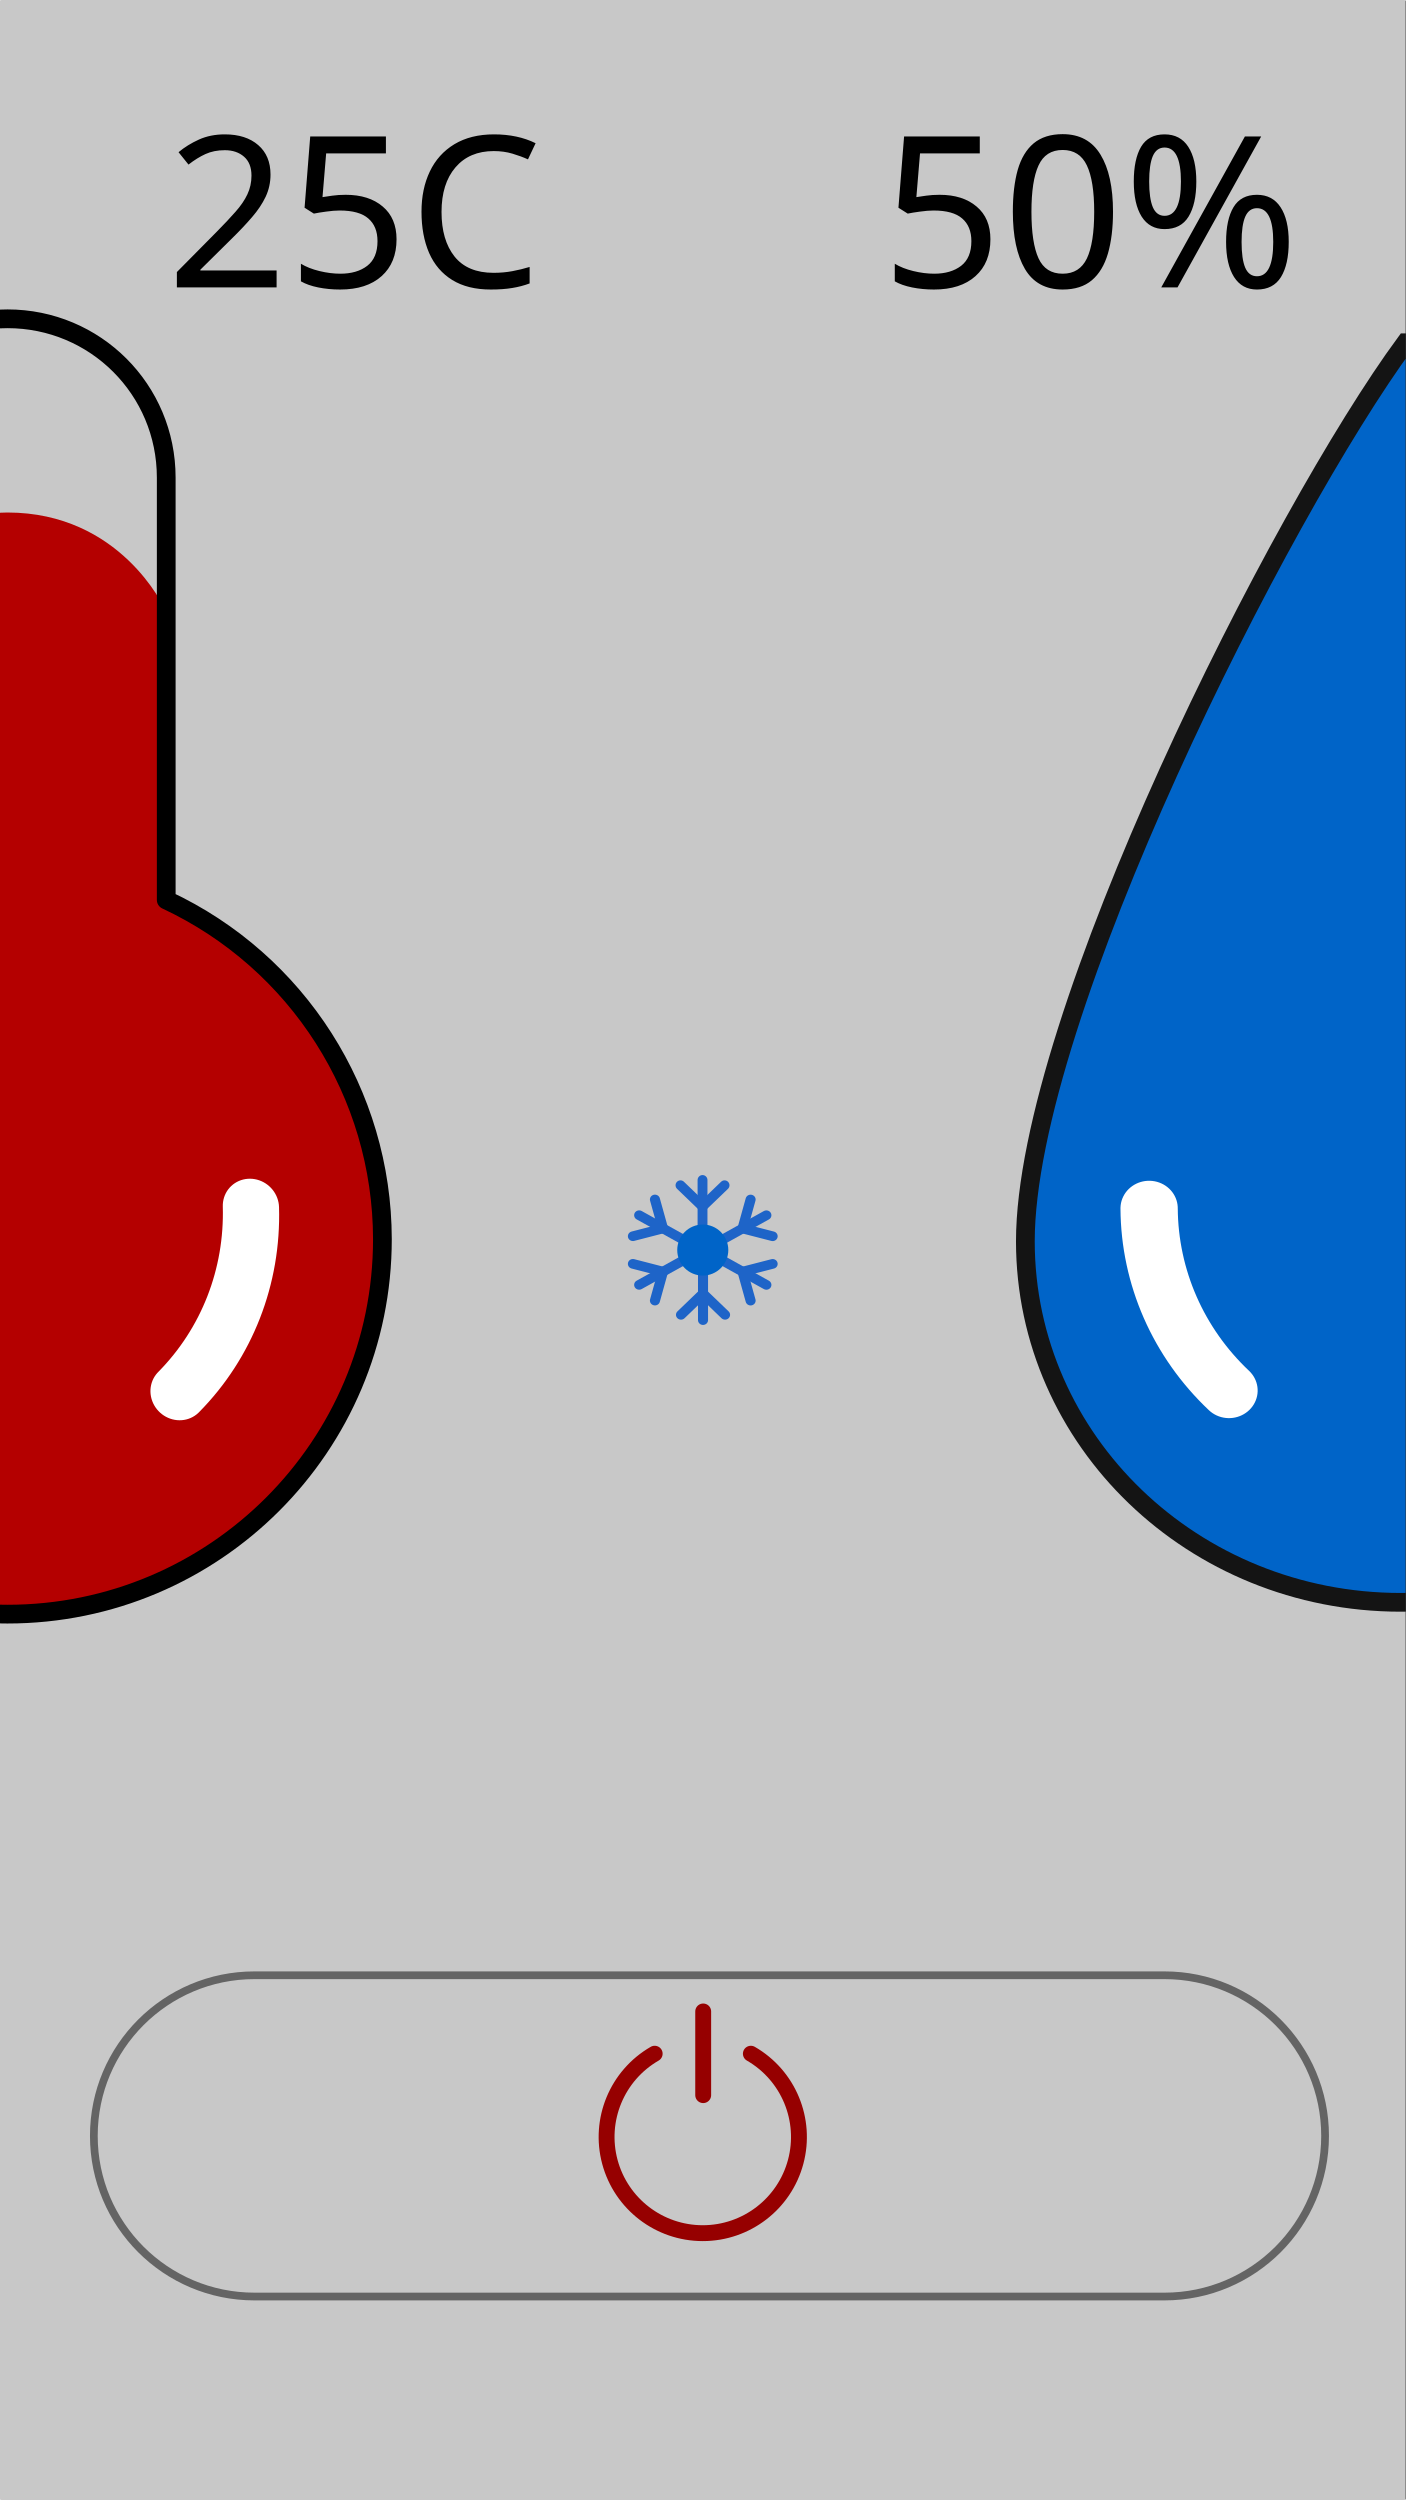
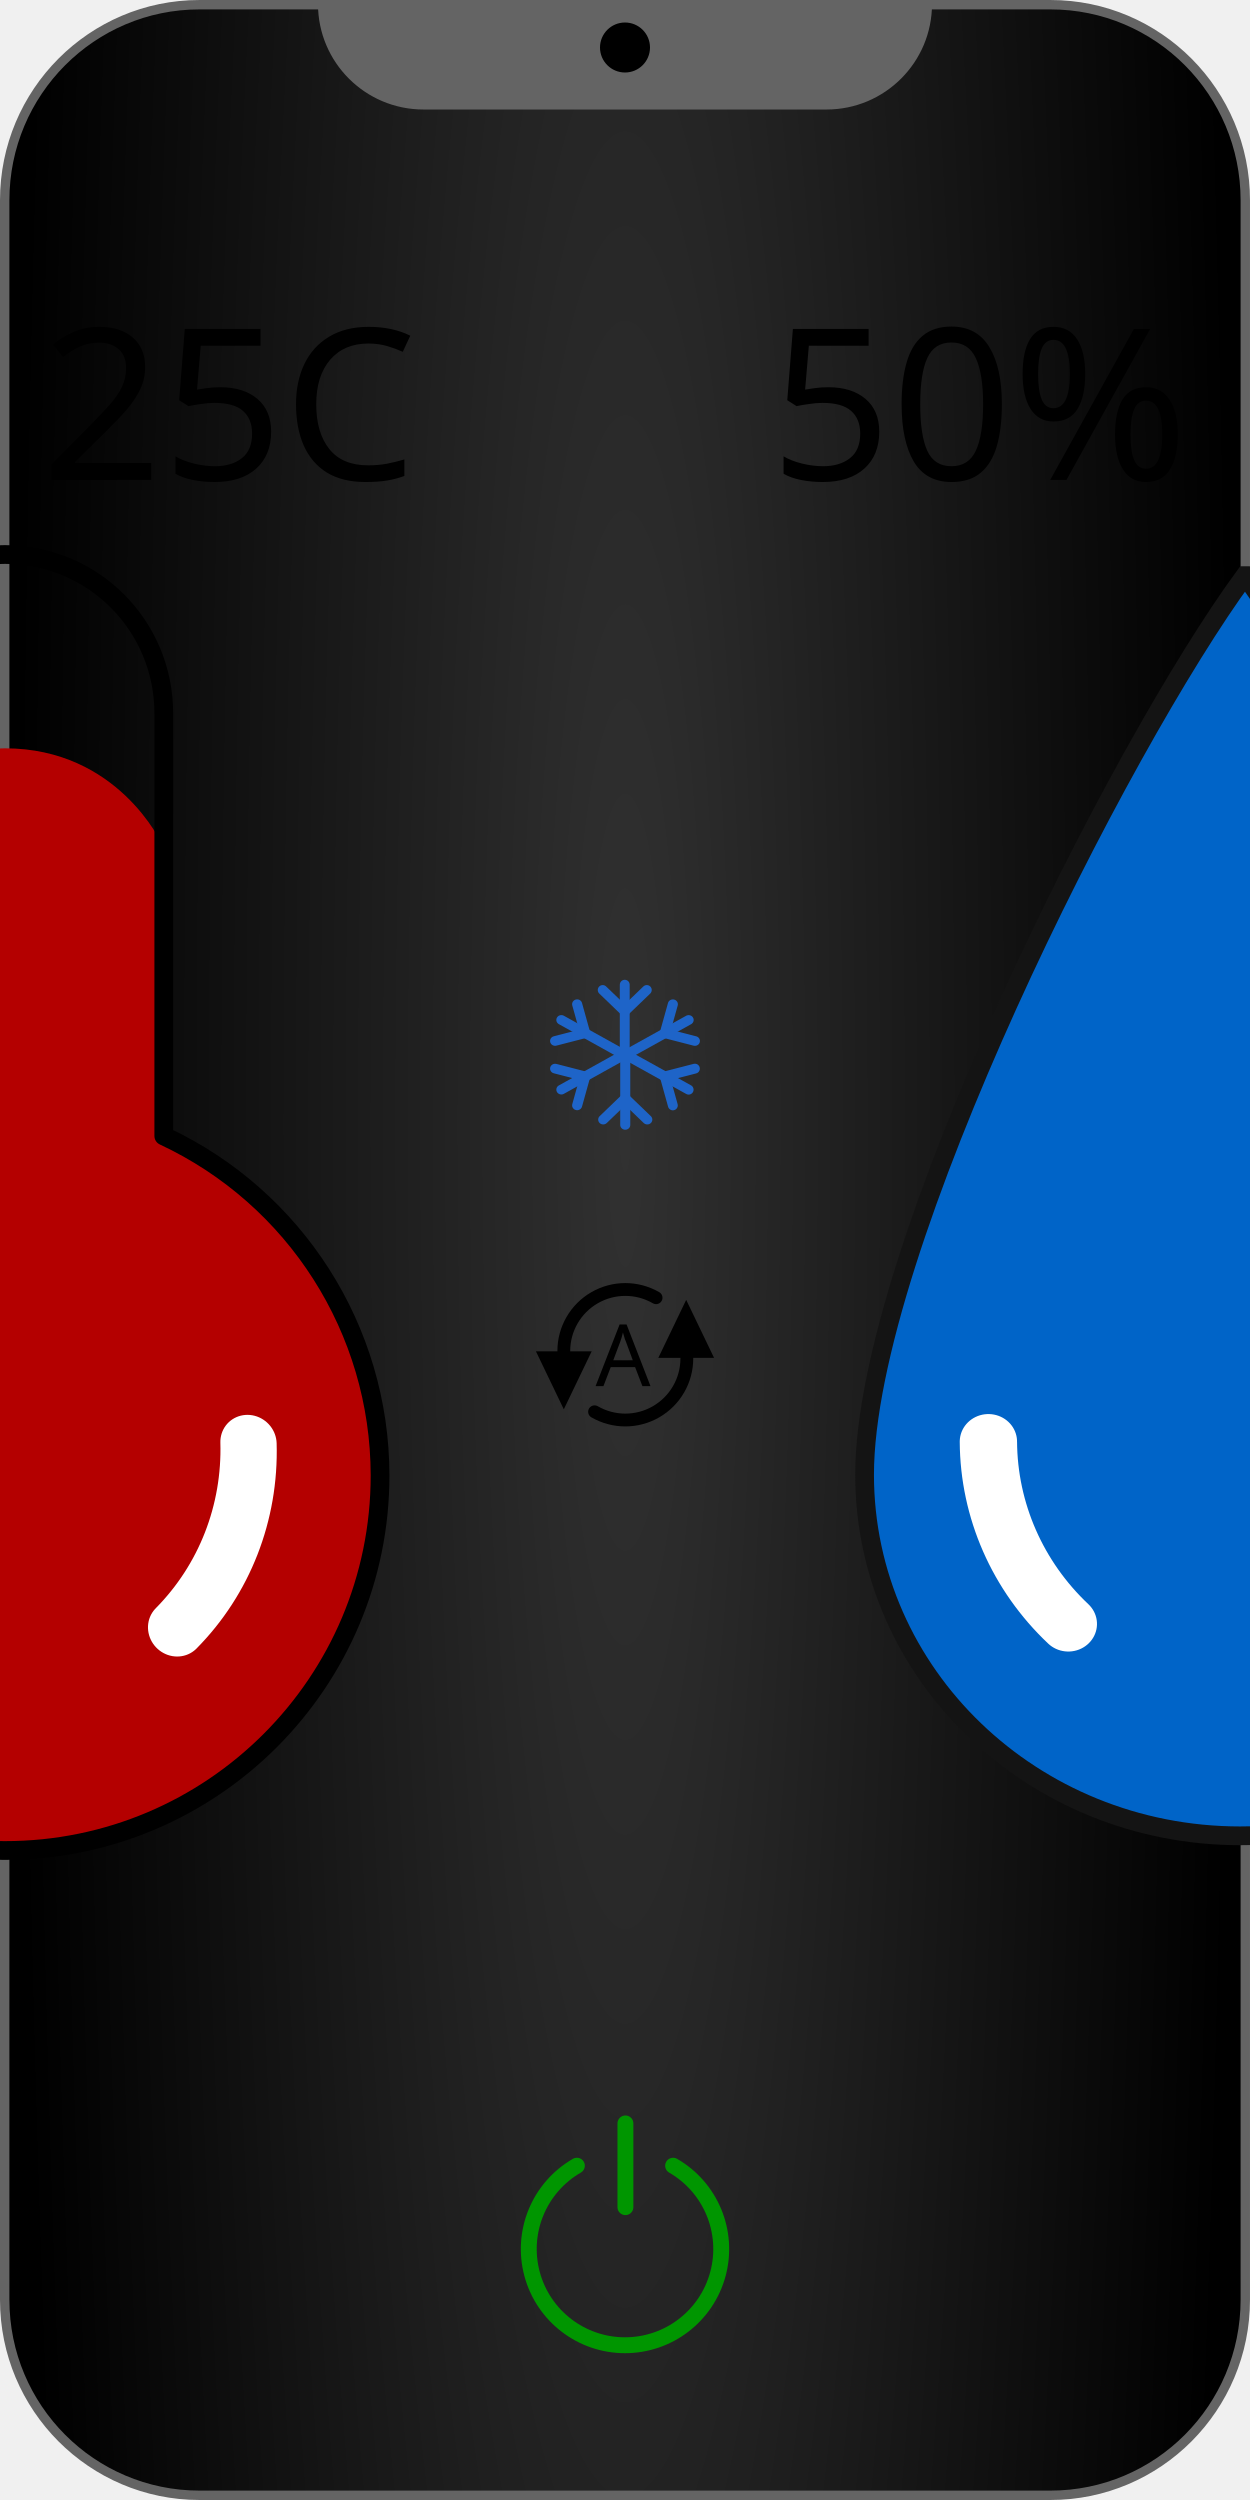
- <svg xmlns="http://www.w3.org/2000/svg" width="750" height="1334" viewBox="0 0 198.438 352.954" version="1.1" id="svg8">
+ <svg xmlns="http://www.w3.org/2000/svg" xmlns:xlink="http://www.w3.org/1999/xlink" width="500" height="1000" viewBox="0 0 132.292 264.583" version="1.1" id="svg8">
  <defs id="defs2">
-     <marker orient="auto" refY="0.0" refX="0.0" id="Arrow2Mstart" style="overflow:visible">
-       <path id="path5846" style="fill-rule:evenodd;stroke-width:0.625;stroke-linejoin:round;stroke:#646464;stroke-opacity:1;fill:#646464;fill-opacity:1" d="M 8.719,4.034 L -2.207,0.016 L 8.719,-4.002 C 6.973,-1.63 6.983,1.616 8.719,4.034 z " transform="scale(0.6) translate(0,0)" />
+     <linearGradient id="linearGradient4705">
+       <stop style="stop-color:#313131;stop-opacity:1;" offset="0" id="stop4701" />
+       <stop style="stop-color:#000000;stop-opacity:1" offset="1" id="stop4703" />
+     </linearGradient>
+     <marker orient="auto" refY="0" refX="0" id="marker5138" style="overflow:visible">
+       <path id="path4872" d="M 0,0 5,-5 -12.5,0 5,5 Z" style="fill:#1e64c8;fill-opacity:1;fill-rule:evenodd;stroke:#1e64c8;stroke-width:1pt;stroke-opacity:1" transform="matrix(0.8,0,0,0.8,10,0)" />
    </marker>
-     <marker orient="auto" refY="0.0" refX="0.0" id="Arrow1Sstart" style="overflow:visible">
-       <path id="path5834" d="M 0.0,0.0 L 5.0,-5.0 L -12.5,0.0 L 5.0,5.0 L 0.0,0.0 z " style="fill-rule:evenodd;stroke:#646464;stroke-width:1pt;stroke-opacity:1;fill:#646464;fill-opacity:1" transform="scale(0.2) translate(6,0)" />
+     <marker orient="auto" refY="0" refX="0" id="marker5135" style="overflow:visible">
+       <path id="path4896" style="fill:#1e64c8;fill-opacity:1;fill-rule:evenodd;stroke:#1e64c8;stroke-width:0.625;stroke-linejoin:round;stroke-opacity:1" d="M 8.719,4.034 -2.207,0.016 8.719,-4.002 c -1.745,2.372 -1.735,5.617 -6e-7,8.035 z" transform="scale(0.6)" />
    </marker>
-     <marker orient="auto" refY="0.0" refX="0.0" id="Arrow1Send" style="overflow:visible;">
-       <path id="path5837" d="M 0.0,0.0 L 5.0,-5.0 L -12.5,0.0 L 5.0,5.0 L 0.0,0.0 z " style="fill-rule:evenodd;stroke:#646464;stroke-width:1pt;stroke-opacity:1;fill:#646464;fill-opacity:1" transform="scale(0.2) rotate(180) translate(6,0)" />
+     <marker orient="auto" refY="0" refX="0" id="Arrow2Mstart" style="overflow:visible">
+       <path id="path5846" style="fill:#646464;fill-opacity:1;fill-rule:evenodd;stroke:#646464;stroke-width:0.625;stroke-linejoin:round;stroke-opacity:1" d="M 8.719,4.034 -2.207,0.016 8.719,-4.002 c -1.745,2.372 -1.735,5.617 -6e-7,8.035 z" transform="scale(0.6)" />
    </marker>
-     <marker orient="auto" refY="0.0" refX="0.0" id="Arrow1Lstart" style="overflow:visible">
-       <path id="path5822" d="M 0.0,0.0 L 5.0,-5.0 L -12.5,0.0 L 5.0,5.0 L 0.0,0.0 z " style="fill-rule:evenodd;stroke:#646464;stroke-width:1pt;stroke-opacity:1;fill:#646464;fill-opacity:1" transform="scale(0.8) translate(12.5,0)" />
+     <marker orient="auto" refY="0" refX="0" id="Arrow1Sstart" style="overflow:visible">
+       <path id="path5834" d="M 0,0 5,-5 -12.5,0 5,5 Z" style="fill:#646464;fill-opacity:1;fill-rule:evenodd;stroke:#646464;stroke-width:1pt;stroke-opacity:1" transform="matrix(0.2,0,0,0.2,1.2,0)" />
    </marker>
-     <marker orient="auto" refY="0.0" refX="0.0" id="Arrow2Lstart" style="overflow:visible">
-       <path id="path5840" style="fill-rule:evenodd;stroke-width:0.625;stroke-linejoin:round;stroke:#646464;stroke-opacity:1;fill:#646464;fill-opacity:1" d="M 8.719,4.034 L -2.207,0.016 L 8.719,-4.002 C 6.973,-1.63 6.983,1.616 8.719,4.034 z " transform="scale(1.1) translate(1,0)" />
+     <marker orient="auto" refY="0" refX="0" id="Arrow1Send" style="overflow:visible">
+       <path id="path5837" d="M 0,0 5,-5 -12.5,0 5,5 Z" style="fill:#646464;fill-opacity:1;fill-rule:evenodd;stroke:#646464;stroke-width:1pt;stroke-opacity:1" transform="matrix(-0.2,0,0,-0.2,-1.2,0)" />
    </marker>
+     <marker orient="auto" refY="0" refX="0" id="Arrow1Lstart" style="overflow:visible">
+       <path id="path5822" d="M 0,0 5,-5 -12.5,0 5,5 Z" style="fill:#646464;fill-opacity:1;fill-rule:evenodd;stroke:#646464;stroke-width:1pt;stroke-opacity:1" transform="matrix(0.8,0,0,0.8,10,0)" />
+     </marker>
+     <marker orient="auto" refY="0" refX="0" id="Arrow2Lstart" style="overflow:visible">
+       <path id="path5840" style="fill:#646464;fill-opacity:1;fill-rule:evenodd;stroke:#646464;stroke-width:0.625;stroke-linejoin:round;stroke-opacity:1" d="M 8.719,4.034 -2.207,0.016 8.719,-4.002 c -1.745,2.372 -1.735,5.617 -6e-7,8.035 z" transform="matrix(1.1,0,0,1.1,1.1,0)" />
+     </marker>
+     <radialGradient xlink:href="#linearGradient4705" id="radialGradient4707" cx="66.086" cy="220.722" fx="66.086" fy="220.722" r="66.146" gradientTransform="matrix(0.9742772,0,0,7.416,1.786051,-1429.45)" gradientUnits="userSpaceOnUse" />
  </defs>
-   <g id="layer2" style="display:inline">
-     <rect style="opacity:1;vector-effect:none;fill:#c8c8c8;fill-opacity:1;stroke:none;stroke-width:2.279;stroke-linecap:round;stroke-linejoin:miter;stroke-miterlimit:4;stroke-dasharray:none;stroke-dashoffset:0;stroke-opacity:1;paint-order:fill markers stroke" id="rect4485" width="198.438" height="352.954" x="-2.220446e-14" y="-2.2559732e-14" ry="0.184" />
+   <g id="layer2" style="display:inline" transform="translate(0,-88.37083)">
+     <rect style="opacity:1;vector-effect:none;fill:url(#radialGradient4707);fill-opacity:1;stroke:#646464;stroke-width:0.994;stroke-linecap:round;stroke-linejoin:miter;stroke-miterlimit:4;stroke-dasharray:none;stroke-dashoffset:0;stroke-opacity:1;paint-order:fill markers stroke" id="rect4485" width="131.297" height="263.589" x="0.497" y="88.868" ry="20.697" rx="20.619" />
+     <rect style="opacity:1;vector-effect:none;fill:#646464;fill-opacity:1;stroke:#646464;stroke-width:1;stroke-linecap:round;stroke-linejoin:round;stroke-miterlimit:4;stroke-dasharray:none;stroke-dashoffset:0;stroke-opacity:1;paint-order:fill markers stroke" id="rect4791" width="63.984" height="21.328" x="34.154" y="78.132" rx="10.664" ry="10.664" />
+     <circle style="opacity:1;vector-effect:none;fill:#000000;fill-opacity:1;stroke:none;stroke-width:0.667;stroke-linecap:round;stroke-linejoin:round;stroke-miterlimit:4;stroke-dasharray:none;stroke-dashoffset:0;stroke-opacity:1;paint-order:fill markers stroke" id="path4805" cx="66.146" cy="93.398" r="2.646" />
+     <rect style="opacity:1;vector-effect:none;fill:#000000;fill-opacity:1;stroke:none;stroke-width:1;stroke-linecap:round;stroke-linejoin:round;stroke-miterlimit:4;stroke-dasharray:none;stroke-dashoffset:0;stroke-opacity:1;paint-order:fill markers stroke" id="rect4807" width="167.217" height="30.956" x="-15.346" y="57.415" rx="10.664" ry="10.664" />
  </g>
-   <g id="layer1" transform="translate(0,55.95418)">
-     <path style="fill:#0064c8;fill-opacity:1;stroke:#141414;stroke-width:2.646;stroke-linecap:butt;stroke-linejoin:miter;stroke-miterlimit:4;stroke-dasharray:none;stroke-dashoffset:0.24;stroke-opacity:1" d="M 198.441,-7.562 C 180.778,16.467 144.763,87.637 144.763,119.308 c 0.019,28.149 23.699,50.938 52.961,50.957 29.262,-0.018 53.006,-22.808 53.025,-50.957 0,-26.552 -34.644,-102.841 -52.307,-126.87 z" id="path5727-5-9" />
-     <path style="display:inline;opacity:1;vector-effect:none;fill:#b40000;fill-opacity:1;stroke:none;stroke-width:11.492;stroke-linecap:round;stroke-linejoin:round;stroke-miterlimit:4;stroke-dasharray:none;stroke-dashoffset:0;stroke-opacity:1;paint-order:fill markers stroke" d="m -21.084,29.865 v 42.288 c -18.351,8.579 -30.088,26.995 -30.116,47.252 -0.003,28.855 23.39,52.247 52.245,52.245 C 29.899,171.652 53.291,148.26 53.289,119.405 53.261,99.147 41.524,80.732 23.173,72.153 V 29.865 c 0,0 -6.136,-13.463 -22.128,-13.463 -13.839,0 -22.128,13.463 -22.128,13.463 z" id="path5036-3" />
-     <path style="opacity:1;vector-effect:none;fill:none;fill-opacity:1;stroke:#000000;stroke-width:2.646;stroke-linecap:round;stroke-linejoin:round;stroke-miterlimit:4;stroke-dasharray:none;stroke-dashoffset:0;stroke-opacity:1;paint-order:fill markers stroke" d="m 1.045,-10.947 c -12.423,0 -22.425,10.002 -22.425,22.425 v 59.626 c -18.597,8.694 -30.491,27.356 -30.519,47.885 -0.002,29.241 23.703,52.946 52.944,52.944 29.241,0.002 52.946,-23.703 52.944,-52.944 C 53.96,98.46 42.066,79.798 23.469,71.104 V 11.477 c 0,-12.423 -10.002,-22.425 -22.425,-22.425 z" id="path5036" />
-     <rect style="opacity:1;vector-effect:none;fill:#313131;fill-opacity:1;stroke:none;stroke-width:2.279;stroke-linecap:round;stroke-linejoin:miter;stroke-miterlimit:4;stroke-dasharray:none;stroke-dashoffset:0;stroke-opacity:1;paint-order:fill markers stroke" id="rect4485-6" width="198.438" height="352.954" x="-198.438" y="-55.954" ry="0.184" />
-     <rect style="opacity:1;vector-effect:none;fill:#313131;fill-opacity:1;stroke:none;stroke-width:2.279;stroke-linecap:round;stroke-linejoin:miter;stroke-miterlimit:4;stroke-dasharray:none;stroke-dashoffset:0;stroke-opacity:1;paint-order:fill markers stroke" id="rect4485-6-7" width="198.438" height="352.954" x="198.438" y="-55.954" ry="0.184" />
-     <path style="opacity:1;vector-effect:none;fill:none;fill-opacity:1;stroke:#ffffff;stroke-width:7.94;stroke-linecap:round;stroke-linejoin:miter;stroke-miterlimit:4;stroke-dasharray:none;stroke-dashoffset:0;stroke-opacity:1;paint-order:fill markers stroke" id="path4644-5" d="m 32.107,114.195 a 37.478,37.154 0 0 1 -10.977,26.272" transform="matrix(0.9999619,0.00873295,0.02905591,0.9995778,0,0)" />
-     <path style="opacity:1;vector-effect:none;fill:none;fill-opacity:1;stroke:#ffffff;stroke-width:7.94;stroke-linecap:round;stroke-linejoin:miter;stroke-miterlimit:4;stroke-dasharray:none;stroke-dashoffset:0;stroke-opacity:1;paint-order:fill markers stroke" id="path4644-5-3" d="m -16.993,-221.892 a 37.478,37.154 0 0 1 -10.977,26.272" transform="matrix(-0.713255,0.7009047,-0.7273539,-0.6862626,0,0)" />
-     <text xml:space="preserve" style="font-style:normal;font-weight:normal;font-size:29.849px;line-height:1.25;font-family:sans-serif;letter-spacing:0px;word-spacing:0px;fill:#000000;fill-opacity:1;stroke:none;stroke-width:0.746" x="23.535" y="-15.377" id="text5329">
-       <tspan id="tspan5327" x="23.535" y="-15.377" style="fill:#000000;fill-opacity:1;stroke-width:0.746">25C</tspan>
+   <g id="layer1" transform="translate(0,-32.41665)" style="display:inline">
+     <g id="g5633" transform="matrix(0.75,0,0,0.75,0.5257211,99.31176)">
+       <path id="path5036-3" d="m -22.142,29.865 v 42.288 c -18.351,8.579 -30.088,26.995 -30.116,47.252 -0.003,28.855 23.39,52.247 52.245,52.245 C 28.841,171.652 52.233,148.26 52.231,119.405 52.203,99.147 40.466,80.732 22.115,72.153 V 29.865 c 0,0 -6.136,-13.463 -22.128,-13.463 -13.839,0 -22.128,13.463 -22.128,13.463 z" style="display:inline;opacity:1;vector-effect:none;fill:#b40000;fill-opacity:1;stroke:none;stroke-width:11.492;stroke-linecap:round;stroke-linejoin:round;stroke-miterlimit:4;stroke-dasharray:none;stroke-dashoffset:0;stroke-opacity:1;paint-order:fill markers stroke" />
+       <path id="path5036" d="m -0.014,-10.947 c -12.423,0 -22.425,10.002 -22.425,22.425 v 59.626 c -18.597,8.694 -30.491,27.356 -30.519,47.885 -0.002,29.241 23.703,52.946 52.944,52.944 C 29.227,171.934 52.932,148.23 52.93,118.988 52.902,98.46 41.008,79.798 22.411,71.104 V 11.477 c 0,-12.423 -10.002,-22.425 -22.425,-22.425 z" style="opacity:1;vector-effect:none;fill:none;fill-opacity:1;stroke:#000000;stroke-width:2.646;stroke-linecap:round;stroke-linejoin:round;stroke-miterlimit:4;stroke-dasharray:none;stroke-dashoffset:0;stroke-opacity:1;paint-order:fill markers stroke" />
+       <path transform="matrix(0.9999619,0.00873295,0.02905591,0.9995778,0,0)" d="m 31.048,114.204 a 37.478,37.154 0 0 1 -10.977,26.272" id="path4644-5" style="opacity:1;vector-effect:none;fill:none;fill-opacity:1;stroke:#ffffff;stroke-width:7.94;stroke-linecap:round;stroke-linejoin:miter;stroke-miterlimit:4;stroke-dasharray:none;stroke-dashoffset:0;stroke-opacity:1;paint-order:fill markers stroke" />
+     </g>
+     <g id="g5637" transform="matrix(0.75,0,0,0.75,-17.07075,99.00942)">
+       <path id="path5727-5-9" d="M 198.441,-7.562 C 180.778,16.467 144.763,87.637 144.763,119.308 c 0.019,28.149 23.699,50.938 52.961,50.957 29.262,-0.018 53.006,-22.808 53.025,-50.957 0,-26.552 -34.644,-102.841 -52.307,-126.87 z" style="fill:#0064c8;fill-opacity:1;stroke:#141414;stroke-width:2.646;stroke-linecap:butt;stroke-linejoin:miter;stroke-miterlimit:4;stroke-dasharray:none;stroke-dashoffset:0.24;stroke-opacity:1" />
+       <path transform="matrix(-0.713255,0.7009047,-0.7273539,-0.6862626,0,0)" d="m -16.993,-221.892 a 37.478,37.154 0 0 1 -10.977,26.272" id="path4644-5-3" style="opacity:1;vector-effect:none;fill:none;fill-opacity:1;stroke:#ffffff;stroke-width:7.94;stroke-linecap:round;stroke-linejoin:miter;stroke-miterlimit:4;stroke-dasharray:none;stroke-dashoffset:0;stroke-opacity:1;paint-order:fill markers stroke" />
+     </g>
+     <text xml:space="preserve" style="font-style:normal;font-weight:normal;font-size:22.386px;line-height:1.25;font-family:sans-serif;letter-spacing:0px;word-spacing:0px;fill:#000000;fill-opacity:1;stroke:none;stroke-width:0.56" x="4.36" y="83.211" id="text5329">
+       <tspan id="tspan5327" x="4.36" y="83.211" style="fill:#000000;fill-opacity:1;stroke-width:0.56">25C</tspan>
    </text>
-     <text xml:space="preserve" style="font-style:normal;font-weight:normal;font-size:29.849px;line-height:1.25;font-family:sans-serif;letter-spacing:0px;word-spacing:0px;fill:#000000;fill-opacity:1;stroke:none;stroke-width:0.746" x="124.455" y="-15.377" id="text5329-5">
-       <tspan id="tspan5327-6" x="124.455" y="-15.377" style="fill:#000000;fill-opacity:1;stroke-width:0.746">50%</tspan>
+     <text xml:space="preserve" style="font-style:normal;font-weight:normal;font-size:22.386px;line-height:1.25;font-family:sans-serif;letter-spacing:0px;word-spacing:0px;fill:#000000;fill-opacity:1;stroke:none;stroke-width:0.56" x="81.525" y="83.211" id="text5329-5">
+       <tspan id="tspan5327-6" x="81.525" y="83.211" style="fill:#000000;fill-opacity:1;stroke-width:0.56">50%</tspan>
    </text>
-     <g id="g7326" transform="translate(31.32566)">
-       <path transform="rotate(-60)" d="m -165.302,181.672 a 13.578,13.578 0 0 1 -10.063,13.115 13.578,13.578 0 0 1 -15.273,-6.326 13.578,13.578 0 0 1 2.158,-16.39 13.578,13.578 0 0 1 16.39,-2.158" id="path5349" style="opacity:1;vector-effect:none;fill:none;fill-opacity:1;stroke:#960000;stroke-width:2.242;stroke-linecap:round;stroke-linejoin:miter;stroke-miterlimit:4;stroke-dasharray:none;stroke-dashoffset:0;stroke-opacity:1;paint-order:fill markers stroke" />
-       <path id="path5381" d="M 67.953,239.842 V 228.027" style="fill:none;stroke:#960000;stroke-width:2.242;stroke-linecap:round;stroke-linejoin:round;stroke-miterlimit:4;stroke-dasharray:none;stroke-opacity:1" />
+     <g id="g5294" transform="matrix(0.75,0,0,0.75,-8.268226,86.12654)">
+       <path transform="rotate(-60)" d="m -149.639,208.801 a 13.578,13.578 0 0 1 -10.063,13.115 13.578,13.578 0 0 1 -15.273,-6.326 13.578,13.578 0 0 1 2.158,-16.39 13.578,13.578 0 0 1 16.39,-2.158" id="path5349" style="opacity:1;vector-effect:none;fill:none;fill-opacity:1;stroke:#009600;stroke-width:2.242;stroke-linecap:round;stroke-linejoin:miter;stroke-miterlimit:4;stroke-dasharray:none;stroke-dashoffset:0;stroke-opacity:1;paint-order:fill markers stroke" />
+       <path id="path5381" d="M 99.278,239.842 V 228.027" style="fill:none;stroke:#009600;stroke-width:2.242;stroke-linecap:round;stroke-linejoin:round;stroke-miterlimit:4;stroke-dasharray:none;stroke-opacity:1" />
    </g>
-     <rect style="opacity:1;vector-effect:none;fill:none;fill-opacity:1;stroke:#646464;stroke-width:1.092;stroke-linecap:round;stroke-linejoin:round;stroke-miterlimit:4;stroke-dasharray:none;stroke-dashoffset:0;stroke-opacity:1;paint-order:fill markers stroke" id="rect5429" width="173.829" height="45.357" x="13.249" y="222.917" ry="22.679" rx="22.679" />
-     <g id="g5818" transform="translate(-2.4944796e-6,0.00668544)">
-       <path id="path5450" d="m 99.183,120.574 v -9.941" style="fill:none;stroke:#1e64c8;stroke-width:1.393;stroke-linecap:round;stroke-linejoin:miter;stroke-miterlimit:4;stroke-dasharray:none;stroke-opacity:1" />
-       <path id="path5450-1" d="m 99.084,114.278 -3.012,-2.899" style="fill:none;stroke:#1e64c8;stroke-width:1.393;stroke-linecap:round;stroke-linejoin:miter;stroke-miterlimit:4;stroke-dasharray:none;stroke-opacity:1" />
-       <path id="path5450-1-2" d="m 99.282,114.278 3.012,-2.899" style="fill:none;stroke:#1e64c8;stroke-width:1.393;stroke-linecap:round;stroke-linejoin:miter;stroke-miterlimit:4;stroke-dasharray:none;stroke-opacity:1" />
-       <g transform="matrix(0.2683129,-0.4473109,0.4647316,0.2582551,37.16095,146.0432)" id="g5520-2" style="stroke:#1e64c8;stroke-opacity:1">
+     <g id="g5588" transform="matrix(0.75,0,0,0.75,-8.268229,65.37994)">
+       <path id="path5450" d="M 99.183,104.944 V 95.003" style="fill:none;stroke:#1e64c8;stroke-width:1.393;stroke-linecap:round;stroke-linejoin:miter;stroke-miterlimit:4;stroke-dasharray:none;stroke-opacity:1" />
+       <path id="path5450-1" d="m 99.084,98.649 -3.012,-2.899" style="fill:none;stroke:#1e64c8;stroke-width:1.393;stroke-linecap:round;stroke-linejoin:miter;stroke-miterlimit:4;stroke-dasharray:none;stroke-opacity:1" />
+       <path id="path5450-1-2" d="m 99.282,98.649 3.012,-2.899" style="fill:none;stroke:#1e64c8;stroke-width:1.393;stroke-linecap:round;stroke-linejoin:miter;stroke-miterlimit:4;stroke-dasharray:none;stroke-opacity:1" />
+       <g transform="matrix(0.2683129,-0.4473109,0.4647316,0.2582551,37.16095,130.4134)" id="g5520-2" style="stroke:#1e64c8;stroke-opacity:1">
        <path style="fill:none;stroke:#1e64c8;stroke-width:2.646;stroke-linecap:round;stroke-linejoin:miter;stroke-miterlimit:4;stroke-dasharray:none;stroke-opacity:1" d="M 100.493,75.438 V 56.191" id="path5450-6" />
        <path style="fill:none;stroke:#1e64c8;stroke-width:2.646;stroke-linecap:round;stroke-linejoin:miter;stroke-miterlimit:4;stroke-dasharray:none;stroke-opacity:1" d="M 100.309,63.25 94.696,57.637" id="path5450-1-1" />
        <path style="fill:none;stroke:#1e64c8;stroke-width:2.646;stroke-linecap:round;stroke-linejoin:miter;stroke-miterlimit:4;stroke-dasharray:none;stroke-opacity:1" d="m 100.678,63.25 5.613,-5.613" id="path5450-1-2-8" />
      </g>
-       <g transform="matrix(0.2683129,0.4473109,-0.4647316,0.2582551,107.3492,56.14455)" id="g5520-7" style="stroke:#1e64c8;stroke-opacity:1">
+       <g transform="matrix(0.2683129,0.4473109,-0.4647316,0.2582551,107.3492,40.51474)" id="g5520-7" style="stroke:#1e64c8;stroke-opacity:1">
        <path style="fill:none;stroke:#1e64c8;stroke-width:2.646;stroke-linecap:round;stroke-linejoin:miter;stroke-miterlimit:4;stroke-dasharray:none;stroke-opacity:1" d="M 100.493,75.438 V 56.191" id="path5450-9" />
        <path style="fill:none;stroke:#1e64c8;stroke-width:2.646;stroke-linecap:round;stroke-linejoin:miter;stroke-miterlimit:4;stroke-dasharray:none;stroke-opacity:1" d="M 100.309,63.25 94.696,57.637" id="path5450-1-20" />
        <path style="fill:none;stroke:#1e64c8;stroke-width:2.646;stroke-linecap:round;stroke-linejoin:miter;stroke-miterlimit:4;stroke-dasharray:none;stroke-opacity:1" d="m 100.678,63.25 5.613,-5.613" id="path5450-1-2-2" />
      </g>
-       <g transform="matrix(-0.5366258,0,0,-0.5165102,153.1816,159.4367)" id="g5520-75" style="stroke:#1e64c8;stroke-opacity:1">
+       <g transform="matrix(-0.5366258,0,0,-0.5165102,153.1816,143.8069)" id="g5520-75" style="stroke:#1e64c8;stroke-opacity:1">
        <path style="fill:none;stroke:#1e64c8;stroke-width:2.646;stroke-linecap:round;stroke-linejoin:miter;stroke-miterlimit:4;stroke-dasharray:none;stroke-opacity:1" d="M 100.493,75.438 V 56.191" id="path5450-92" />
        <path style="fill:none;stroke:#1e64c8;stroke-width:2.646;stroke-linecap:round;stroke-linejoin:miter;stroke-miterlimit:4;stroke-dasharray:none;stroke-opacity:1" d="M 100.309,63.25 94.696,57.637" id="path5450-1-28" />
        <path style="fill:none;stroke:#1e64c8;stroke-width:2.646;stroke-linecap:round;stroke-linejoin:miter;stroke-miterlimit:4;stroke-dasharray:none;stroke-opacity:1" d="m 100.678,63.25 5.613,-5.613" id="path5450-1-2-9" />
      </g>
-       <g transform="matrix(-0.2683129,0.4473109,-0.4647316,-0.2582551,161.2765,95.00257)" id="g5520-2-7" style="stroke:#1e64c8;stroke-opacity:1">
-         <path style="fill:none;stroke:#1e64c8;stroke-width:2.646;stroke-linecap:round;stroke-linejoin:miter;stroke-miterlimit:4;stroke-dasharray:none;stroke-opacity:1" d="M 100.493,75.438 V 56.191" id="path5450-6-3" />
-         <path style="fill:none;stroke:#1e64c8;stroke-width:2.646;stroke-linecap:round;stroke-linejoin:miter;stroke-miterlimit:4;stroke-dasharray:none;stroke-opacity:1" d="M 100.309,63.25 94.696,57.637" id="path5450-1-1-6" />
-         <path style="fill:none;stroke:#1e64c8;stroke-width:2.646;stroke-linecap:round;stroke-linejoin:miter;stroke-miterlimit:4;stroke-dasharray:none;stroke-opacity:1" d="m 100.678,63.25 5.613,-5.613" id="path5450-1-2-8-1" />
+       <g id="g5563">
+         <path style="fill:none;stroke:#1e64c8;stroke-width:1.393;stroke-linecap:round;stroke-linejoin:miter;stroke-miterlimit:4;stroke-dasharray:none;stroke-opacity:1" d="m 99.254,104.842 8.945,4.971" id="path5450-6-3" />
+         <path style="fill:none;stroke:#1e64c8;stroke-width:1.393;stroke-linecap:round;stroke-linejoin:miter;stroke-miterlimit:4;stroke-dasharray:none;stroke-opacity:1" d="m 104.968,107.907 4.114,-1.061" id="path5450-1-1-6" />
+         <path style="fill:none;stroke:#1e64c8;stroke-width:1.393;stroke-linecap:round;stroke-linejoin:miter;stroke-miterlimit:4;stroke-dasharray:none;stroke-opacity:1" d="m 104.869,108.072 1.102,3.96" id="path5450-1-2-8-1" />
      </g>
-       <g transform="matrix(-0.2683129,-0.4473109,0.4647316,-0.2582551,91.08827,184.9013)" id="g5520-7-2" style="stroke:#1e64c8;stroke-opacity:1">
+       <g transform="matrix(-0.2683129,-0.4473109,0.4647316,-0.2582551,91.08827,169.2715)" id="g5520-7-2" style="stroke:#1e64c8;stroke-opacity:1">
        <path style="fill:none;stroke:#1e64c8;stroke-width:2.646;stroke-linecap:round;stroke-linejoin:miter;stroke-miterlimit:4;stroke-dasharray:none;stroke-opacity:1" d="M 100.493,75.438 V 56.191" id="path5450-9-9" />
        <path style="fill:none;stroke:#1e64c8;stroke-width:2.646;stroke-linecap:round;stroke-linejoin:miter;stroke-miterlimit:4;stroke-dasharray:none;stroke-opacity:1" d="M 100.309,63.25 94.696,57.637" id="path5450-1-20-3" />
        <path style="fill:none;stroke:#1e64c8;stroke-width:2.646;stroke-linecap:round;stroke-linejoin:miter;stroke-miterlimit:4;stroke-dasharray:none;stroke-opacity:1" d="m 100.678,63.25 5.613,-5.613" id="path5450-1-2-2-1" />
      </g>
-       <circle r="3.605" cy="120.523" cx="99.219" id="path5737" style="opacity:1;vector-effect:none;fill:#0064c8;fill-opacity:1;stroke:none;stroke-width:10.681;stroke-linecap:round;stroke-linejoin:round;stroke-miterlimit:4;stroke-dasharray:none;stroke-dashoffset:0;stroke-opacity:1;paint-order:fill markers stroke" />
    </g>
+     <g id="g5319" transform="matrix(0.75,0,0,0.75,-8.26823,61.59007)">
+       <g transform="matrix(0.6834752,0,0,0.6834752,49.76867,28.60686)" id="g5265">
+         <path style="opacity:1;vector-effect:none;fill:none;fill-opacity:1;stroke:#000000;stroke-width:2.646;stroke-linecap:round;stroke-linejoin:round;stroke-miterlimit:4;stroke-dasharray:none;stroke-dashoffset:0;stroke-opacity:1;paint-order:fill markers stroke" id="path4870" d="m 85.117,181.711 a 12.7,12.7 0 0 1 -6.35,10.999 12.7,12.7 0 0 1 -12.7,0" />
+         <path style="opacity:1;vector-effect:none;fill:#000000;fill-opacity:1;stroke:none;stroke-width:1.835;stroke-linecap:round;stroke-linejoin:round;stroke-miterlimit:4;stroke-dasharray:none;stroke-dashoffset:0;stroke-opacity:1;paint-order:fill markers stroke" d="m 79.229,181.579 5.756,-11.974 5.756,11.974 z" id="rect5140" />
+       </g>
+       <g transform="matrix(0.6834752,0,0,0.6834752,49.76867,27.54853)" id="g5261">
+         <path style="opacity:1;vector-effect:none;fill:none;fill-opacity:1;stroke:#000000;stroke-width:2.646;stroke-linecap:round;stroke-linejoin:round;stroke-miterlimit:4;stroke-dasharray:none;stroke-dashoffset:0;stroke-opacity:1;paint-order:fill markers stroke" id="path4870-5" d="m 59.717,181.711 a 12.7,12.7 0 0 1 6.35,-10.999 12.7,12.7 0 0 1 12.7,0" />
+         <path style="opacity:1;vector-effect:none;fill:#000000;fill-opacity:1;stroke:none;stroke-width:1.835;stroke-linecap:round;stroke-linejoin:round;stroke-miterlimit:4;stroke-dasharray:none;stroke-dashoffset:0;stroke-opacity:1;paint-order:fill markers stroke" d="m 65.473,181.776 -5.756,11.974 -5.756,-11.974 z" id="rect5140-4" />
+       </g>
+       <text id="text5269" y="156.7" x="95.068" style="font-style:normal;font-weight:normal;font-size:12.145px;line-height:1.25;font-family:sans-serif;letter-spacing:0px;word-spacing:0px;fill:#000000;fill-opacity:1;stroke:none;stroke-width:0.304" xml:space="preserve">
+         <tspan style="stroke-width:0.304" y="156.7" x="95.068" id="tspan5267">A</tspan>
+       </text>
+     </g>
+     <rect style="opacity:1;vector-effect:none;fill:#313131;fill-opacity:1;stroke:none;stroke-width:1.709;stroke-linecap:round;stroke-linejoin:miter;stroke-miterlimit:4;stroke-dasharray:none;stroke-dashoffset:0;stroke-opacity:1;paint-order:fill markers stroke" id="rect4485-6" width="148.828" height="264.716" x="-149.357" y="32.615" ry="0.138" />
+     <rect style="opacity:1;vector-effect:none;fill:#313131;fill-opacity:1;stroke:none;stroke-width:1.709;stroke-linecap:round;stroke-linejoin:miter;stroke-miterlimit:4;stroke-dasharray:none;stroke-dashoffset:0;stroke-opacity:1;paint-order:fill markers stroke" id="rect4485-6-7" width="148.828" height="264.716" x="133.35" y="32.615" ry="0.138" />
  </g>
</svg>
